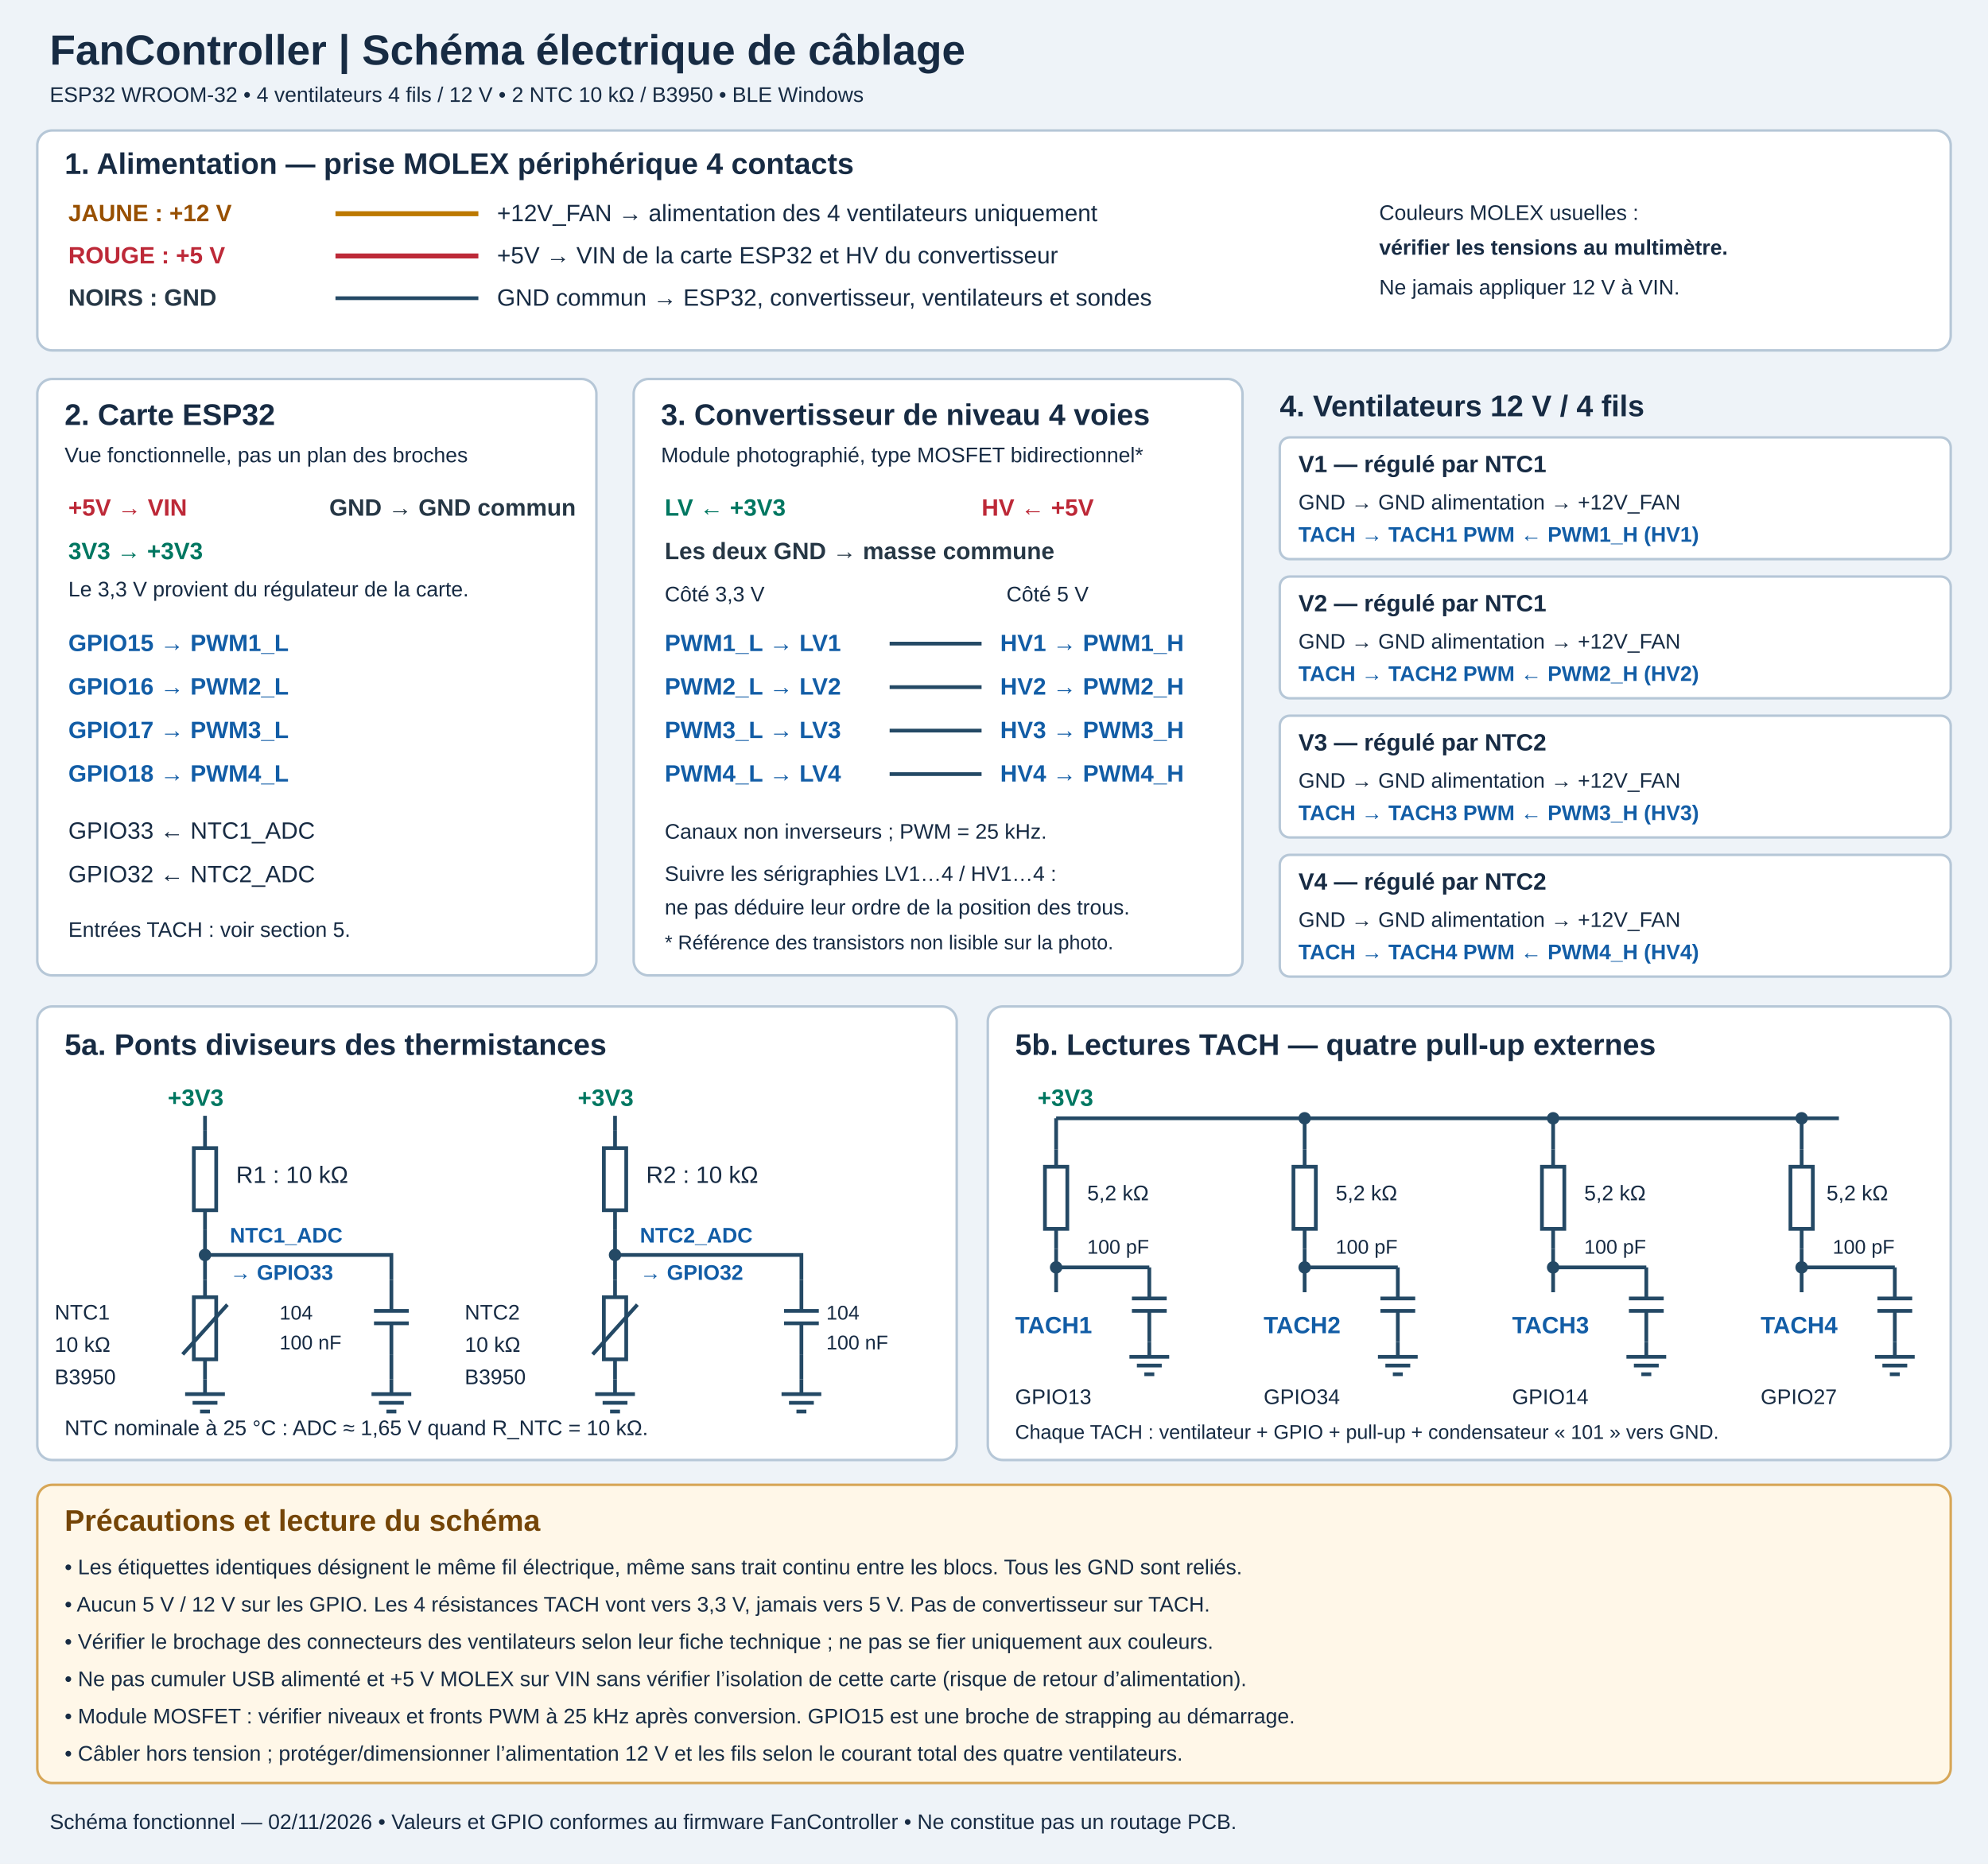
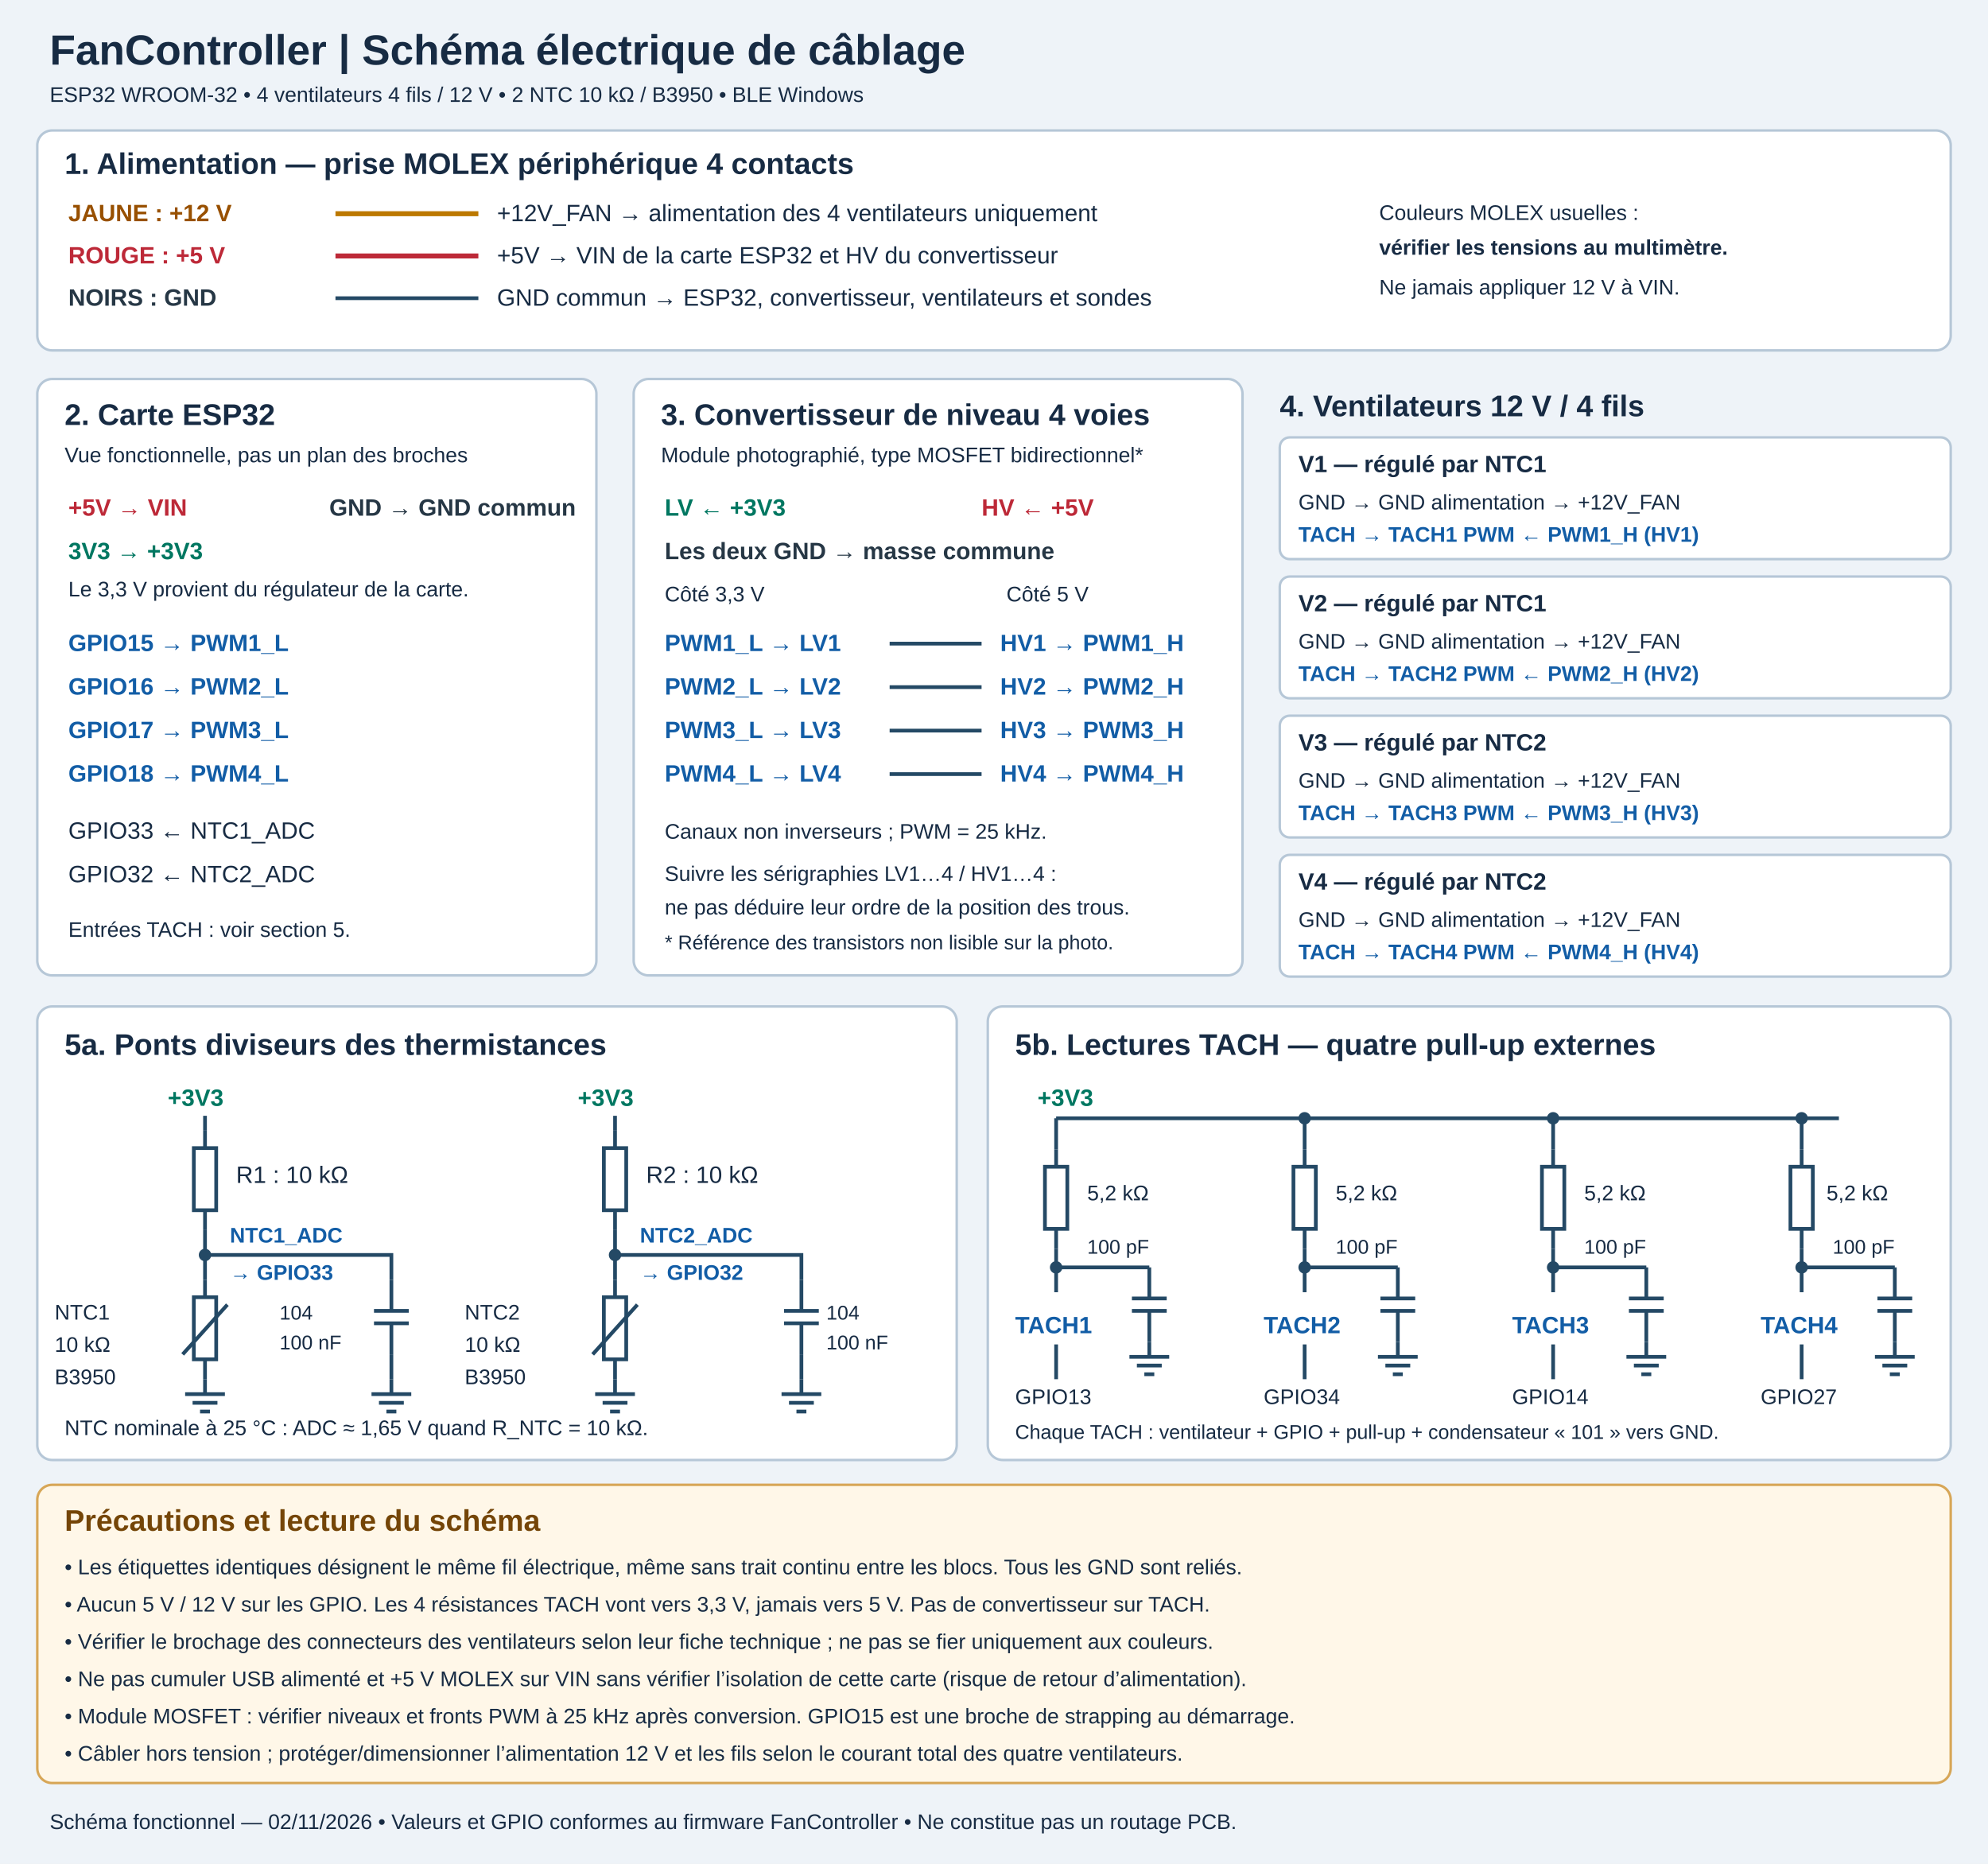
<svg xmlns="http://www.w3.org/2000/svg" width="1600" height="1500" viewBox="0 0 1600 1500">
  <defs>
    <style>
      text { font-family: "Segoe UI", Arial, sans-serif; fill: #172b43; font-size: 19px; }
      .title { font-size: 34px; font-weight: 700; }
      .section { font-size: 24px; font-weight: 700; }
      .small { font-size: 17px; }
      .tiny { font-size: 16px; }
      .bold { font-weight: 700; }
      .box { fill: #fff; stroke: #b6c7d7; stroke-width: 2; }
      .wire { fill: none; stroke: #244965; stroke-width: 3; }
      .v12 { fill: #985000; font-weight: 700; }
      .v5 { fill: #bd2938; font-weight: 700; }
      .v3 { fill: #007761; font-weight: 700; }
      .gnd { fill: #263745; font-weight: 700; }
      .signal { fill: #125da6; font-weight: 700; }
      .note { fill: #744507; }
    </style>
    <g id="ground">
      <path d="M0 0v12 M-16 12h32 M-10 19h20 M-4 26h8" class="wire" />
    </g>
    <g id="resistor">
      <path d="M0 0v14 M-9 14h18v50h-18z M0 64v16" class="wire" />
    </g>
    <g id="junction">
      <circle r="5" fill="#244965" />
    </g>
    <g id="capacitor">
      <path d="M0 0v25 M-14 25h28 M-14 35h28 M0 35v25" class="wire" />
    </g>
  </defs>
  <rect width="1600" height="1500" fill="#eef3f8" />
  <text x="40" y="52" class="title">FanController | Schéma électrique de câblage</text>
  <text x="40" y="82" class="small">ESP32 WROOM-32 • 4 ventilateurs 4 fils / 12 V • 2 NTC 10 kΩ / B3950 • BLE Windows</text>
  <rect x="30" y="105" width="1540" height="177" rx="12" class="box" />
  <text x="52" y="140" class="section">1. Alimentation — prise MOLEX périphérique 4 contacts</text>
  <text x="55" y="178" class="v12">JAUNE : +12 V</text>
  <path d="M270 172H385" stroke="#bc7800" stroke-width="4" />
  <text x="400" y="178">+12V_FAN → alimentation des 4 ventilateurs uniquement</text>
  <text x="55" y="212" class="v5">ROUGE : +5 V</text>
  <path d="M270 206H385" stroke="#bd2938" stroke-width="4" />
  <text x="400" y="212">+5V → VIN de la carte ESP32 et HV du convertisseur</text>
  <text x="55" y="246" class="gnd">NOIRS : GND</text>
  <path d="M270 240H385" class="wire" />
  <text x="400" y="246">GND commun → ESP32, convertisseur, ventilateurs et sondes</text>
  <text x="1110" y="177" class="small">Couleurs MOLEX usuelles :</text>
  <text x="1110" y="205" class="small bold">vérifier les tensions au multimètre.</text>
  <text x="1110" y="237" class="small">Ne jamais appliquer 12 V à VIN.</text>
  <rect x="30" y="305" width="450" height="480" rx="12" class="box" />
  <text x="52" y="342" class="section">2. Carte ESP32</text>
  <text x="52" y="372" class="small">Vue fonctionnelle, pas un plan des broches</text>
  <text x="55" y="415" class="v5">+5V → VIN</text>
  <text x="265" y="415" class="gnd">GND → GND commun</text>
  <text x="55" y="450" class="v3">3V3 → +3V3</text>
  <text x="55" y="480" class="small">Le 3,3 V provient du régulateur de la carte.</text>
  <text x="55" y="524" class="signal">GPIO15 → PWM1_L</text>
  <text x="55" y="559" class="signal">GPIO16 → PWM2_L</text>
  <text x="55" y="594" class="signal">GPIO17 → PWM3_L</text>
  <text x="55" y="629" class="signal">GPIO18 → PWM4_L</text>
  <text x="55" y="675">GPIO33 ← NTC1_ADC</text>
  <text x="55" y="710">GPIO32 ← NTC2_ADC</text>
  <text x="55" y="754" class="small">Entrées TACH : voir section 5.</text>
  <rect x="510" y="305" width="490" height="480" rx="12" class="box" />
  <text x="532" y="342" class="section">3. Convertisseur de niveau 4 voies</text>
  <text x="532" y="372" class="small">Module photographié, type MOSFET bidirectionnel*</text>
  <text x="535" y="415" class="v3">LV ← +3V3</text>
  <text x="790" y="415" class="v5">HV ← +5V</text>
  <text x="535" y="450" class="gnd">Les deux GND → masse commune</text>
  <text x="535" y="484" class="small">Côté 3,3 V</text>
  <text x="810" y="484" class="small">Côté 5 V</text>
  <text x="535" y="524" class="signal">PWM1_L → LV1</text>
  <path d="M716 518H790" class="wire" />
  <text x="805" y="524" class="signal">HV1 → PWM1_H</text>
  <text x="535" y="559" class="signal">PWM2_L → LV2</text>
  <path d="M716 553H790" class="wire" />
  <text x="805" y="559" class="signal">HV2 → PWM2_H</text>
  <text x="535" y="594" class="signal">PWM3_L → LV3</text>
  <path d="M716 588H790" class="wire" />
  <text x="805" y="594" class="signal">HV3 → PWM3_H</text>
  <text x="535" y="629" class="signal">PWM4_L → LV4</text>
  <path d="M716 623H790" class="wire" />
  <text x="805" y="629" class="signal">HV4 → PWM4_H</text>
  <text x="535" y="675" class="small">Canaux non inverseurs ; PWM = 25 kHz.</text>
  <text x="535" y="709" class="small">Suivre les sérigraphies LV1…4 / HV1…4 :</text>
  <text x="535" y="736" class="small">ne pas déduire leur ordre de la position des trous.</text>
  <text x="535" y="764" class="tiny">* Référence des transistors non lisible sur la photo.</text>
  <text x="1030" y="335" class="section">4. Ventilateurs 12 V / 4 fils</text>
  <g>
    <rect x="1030" y="352" width="540" height="98" rx="8" class="box" />
    <text x="1045" y="380" class="bold">V1 — régulé par NTC1</text>
    <text x="1045" y="410" class="small">GND → GND       alimentation → +12V_FAN</text>
    <text x="1045" y="436" class="small signal">TACH → TACH1       PWM ← PWM1_H (HV1)</text>
    <rect x="1030" y="464" width="540" height="98" rx="8" class="box" />
    <text x="1045" y="492" class="bold">V2 — régulé par NTC1</text>
    <text x="1045" y="522" class="small">GND → GND       alimentation → +12V_FAN</text>
    <text x="1045" y="548" class="small signal">TACH → TACH2       PWM ← PWM2_H (HV2)</text>
    <rect x="1030" y="576" width="540" height="98" rx="8" class="box" />
    <text x="1045" y="604" class="bold">V3 — régulé par NTC2</text>
    <text x="1045" y="634" class="small">GND → GND       alimentation → +12V_FAN</text>
    <text x="1045" y="660" class="small signal">TACH → TACH3       PWM ← PWM3_H (HV3)</text>
    <rect x="1030" y="688" width="540" height="98" rx="8" class="box" />
    <text x="1045" y="716" class="bold">V4 — régulé par NTC2</text>
    <text x="1045" y="746" class="small">GND → GND       alimentation → +12V_FAN</text>
    <text x="1045" y="772" class="small signal">TACH → TACH4       PWM ← PWM4_H (HV4)</text>
  </g>
  <rect x="30" y="810" width="740" height="365" rx="12" class="box" />
  <text x="52" y="849" class="section">5a. Ponts diviseurs des thermistances</text>
  <text x="135" y="890" class="v3">+3V3</text>
  <text x="465" y="890" class="v3">+3V3</text>
  <path d="M165 898V910 M495 898V910" class="wire" />
  <use href="#resistor" x="165" y="910" />
  <use href="#resistor" x="495" y="910" />
  <text x="190" y="952">R1 : 10 kΩ</text>
  <text x="520" y="952">R2 : 10 kΩ</text>
  <path d="M165 990V1010H315V1030 M165 1010V1030 M495 990V1010H645V1030 M495 1010V1030" class="wire" />
  <use href="#junction" x="165" y="1010" />
  <use href="#junction" x="495" y="1010" />
  <text x="185" y="1000" class="small signal">NTC1_ADC</text>
  <text x="185" y="1030" class="small signal">→ GPIO33</text>
  <text x="515" y="1000" class="small signal">NTC2_ADC</text>
  <text x="515" y="1030" class="small signal">→ GPIO32</text>
  <use href="#resistor" x="165" y="1030" />
  <use href="#resistor" x="495" y="1030" />
  <path d="M147 1090l36 -40 M477 1090l36 -40" class="wire" />
  <text x="44" y="1062" class="small">NTC1</text>
  <text x="44" y="1088" class="small">10 kΩ</text>
  <text x="44" y="1114" class="small">B3950</text>
  <text x="374" y="1062" class="small">NTC2</text>
  <text x="374" y="1088" class="small">10 kΩ</text>
  <text x="374" y="1114" class="small">B3950</text>
  <use href="#ground" x="165" y="1110" />
  <use href="#ground" x="495" y="1110" />
  <use href="#capacitor" x="315" y="1030" />
  <use href="#capacitor" x="645" y="1030" />
  <path d="M315 1090V1110 M645 1090V1110" class="wire" />
  <use href="#ground" x="315" y="1110" />
  <use href="#ground" x="645" y="1110" />
  <text x="225" y="1062" class="tiny">104</text>
  <text x="225" y="1086" class="tiny">100 nF</text>
  <text x="665" y="1062" class="tiny">104</text>
  <text x="665" y="1086" class="tiny">100 nF</text>
  <text x="52" y="1155" class="small">NTC nominale à 25 °C : ADC ≈ 1,65 V quand R_NTC = 10 kΩ.</text>
  <rect x="795" y="810" width="775" height="365" rx="12" class="box" />
  <text x="817" y="849" class="section">5b. Lectures TACH — quatre pull-up externes</text>
  <text x="835" y="890" class="v3">+3V3</text>
  <path d="M850 900H1480 M850 900V925 M1050 900V925 M1250 900V925 M1450 900V925" class="wire" />
  <use href="#junction" x="1050" y="900" />
  <use href="#junction" x="1250" y="900" />
  <use href="#junction" x="1450" y="900" />
  <use href="#resistor" x="850" y="925" />
  <use href="#resistor" x="1050" y="925" />
  <use href="#resistor" x="1250" y="925" />
  <use href="#resistor" x="1450" y="925" />
  <text x="875" y="966" class="small">5,2 kΩ</text>
  <text x="1075" y="966" class="small">5,2 kΩ</text>
  <text x="1275" y="966" class="small">5,2 kΩ</text>
  <text x="1470" y="966" class="small">5,2 kΩ</text>
  <path d="M850 1005V1040 M1050 1005V1040 M1250 1005V1040 M1450 1005V1040" class="wire" />
  <use href="#junction" x="850" y="1020" />
  <use href="#junction" x="1050" y="1020" />
  <use href="#junction" x="1250" y="1020" />
  <use href="#junction" x="1450" y="1020" />
  <path d="M850 1020H925 M1050 1020H1125 M1250 1020H1325 M1450 1020H1525" class="wire" />
  <use href="#capacitor" x="925" y="1020" />
  <use href="#capacitor" x="1125" y="1020" />
  <use href="#capacitor" x="1325" y="1020" />
  <use href="#capacitor" x="1525" y="1020" />
  <use href="#ground" x="925" y="1080" />
  <use href="#ground" x="1125" y="1080" />
  <use href="#ground" x="1325" y="1080" />
  <use href="#ground" x="1525" y="1080" />
  <text x="875" y="1009" class="tiny">100 pF</text>
  <text x="1075" y="1009" class="tiny">100 pF</text>
  <text x="1275" y="1009" class="tiny">100 pF</text>
  <text x="1475" y="1009" class="tiny">100 pF</text>
  <text x="817" y="1073" class="signal">TACH1</text>
  <text x="1017" y="1073" class="signal">TACH2</text>
  <text x="1217" y="1073" class="signal">TACH3</text>
  <text x="1417" y="1073" class="signal">TACH4</text>
+   <path d="M850 1082V1110 M1050 1082V1110 M1250 1082V1110 M1450 1082V1110" class="wire" />
  <text x="817" y="1130" class="small">GPIO13</text>
  <text x="1017" y="1130" class="small">GPIO34</text>
  <text x="1217" y="1130" class="small">GPIO14</text>
  <text x="1417" y="1130" class="small">GPIO27</text>
  <text x="817" y="1158" class="tiny">Chaque TACH : ventilateur + GPIO + pull-up + condensateur « 101 » vers GND.</text>
  <rect x="30" y="1195" width="1540" height="240" rx="12" fill="#fff7e8" stroke="#d7a657" stroke-width="2" />
  <text x="52" y="1232" class="section note">Précautions et lecture du schéma</text>
  <text x="52" y="1267" class="small">• Les étiquettes identiques désignent le même fil électrique, même sans trait continu entre les blocs. Tous les GND sont reliés.</text>
  <text x="52" y="1297" class="small">• Aucun 5 V / 12 V sur les GPIO. Les 4 résistances TACH vont vers 3,3 V, jamais vers 5 V. Pas de convertisseur sur TACH.</text>
  <text x="52" y="1327" class="small">• Vérifier le brochage des connecteurs des ventilateurs selon leur fiche technique ; ne pas se fier uniquement aux couleurs.</text>
  <text x="52" y="1357" class="small">• Ne pas cumuler USB alimenté et +5 V MOLEX sur VIN sans vérifier l’isolation de cette carte (risque de retour d’alimentation).</text>
  <text x="52" y="1387" class="small">• Module MOSFET : vérifier niveaux et fronts PWM à 25 kHz après conversion. GPIO15 est une broche de strapping au démarrage.</text>
  <text x="52" y="1417" class="small">• Câbler hors tension ; protéger/dimensionner l’alimentation 12 V et les fils selon le courant total des quatre ventilateurs.</text>
  <text x="40" y="1472" class="small">Schéma fonctionnel — 02/11/2026 • Valeurs et GPIO conformes au firmware FanController • Ne constitue pas un routage PCB.</text>
</svg>
